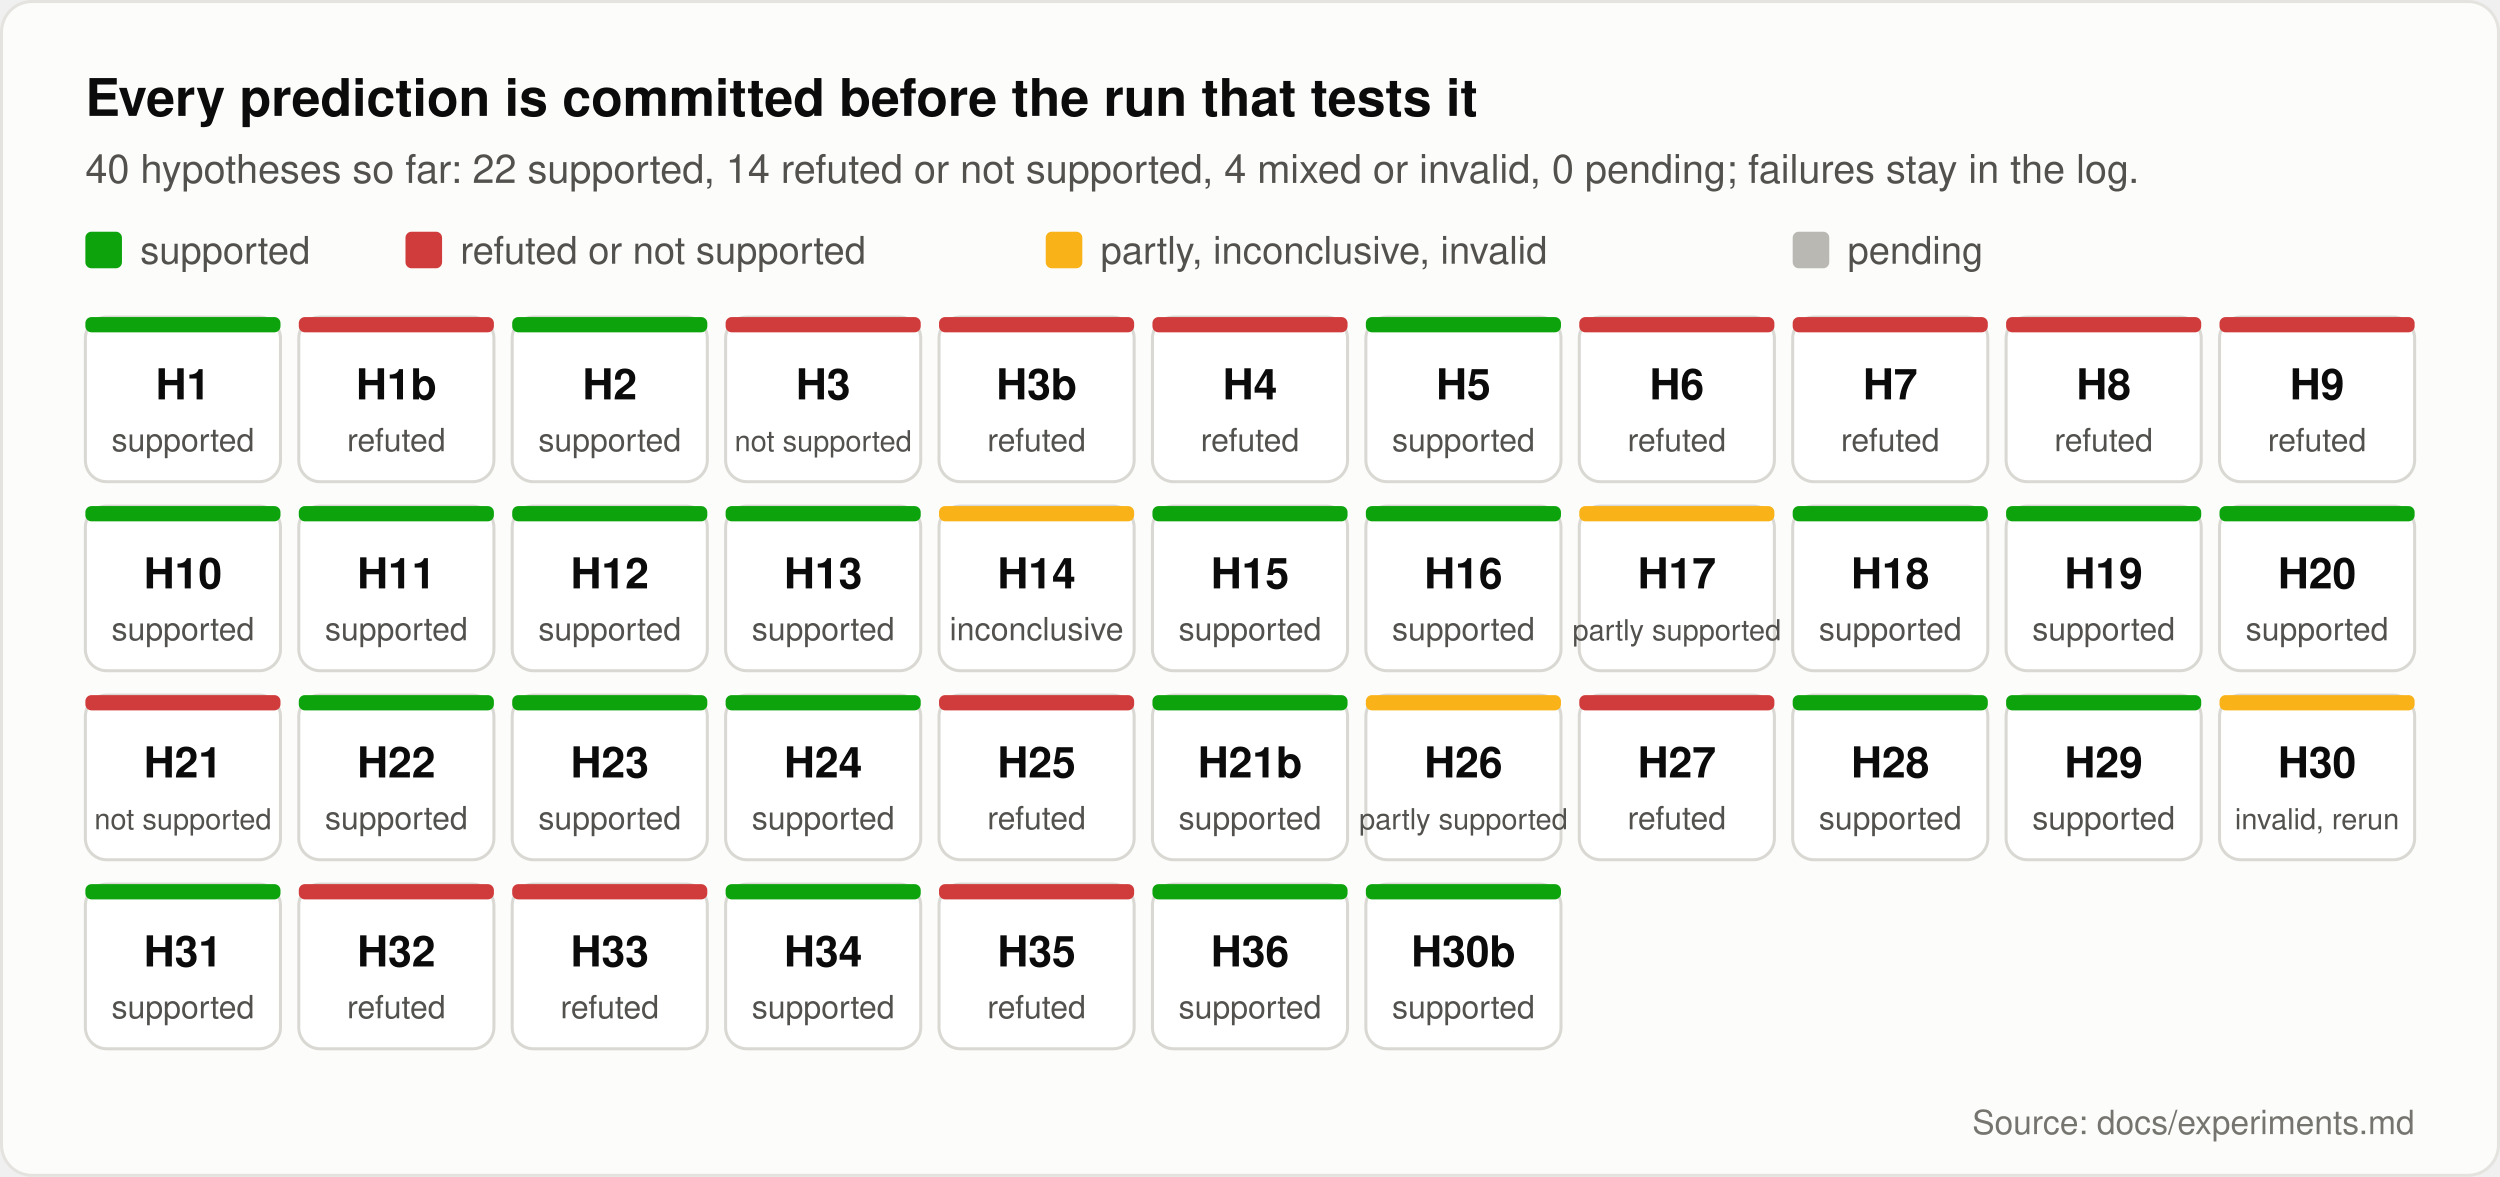
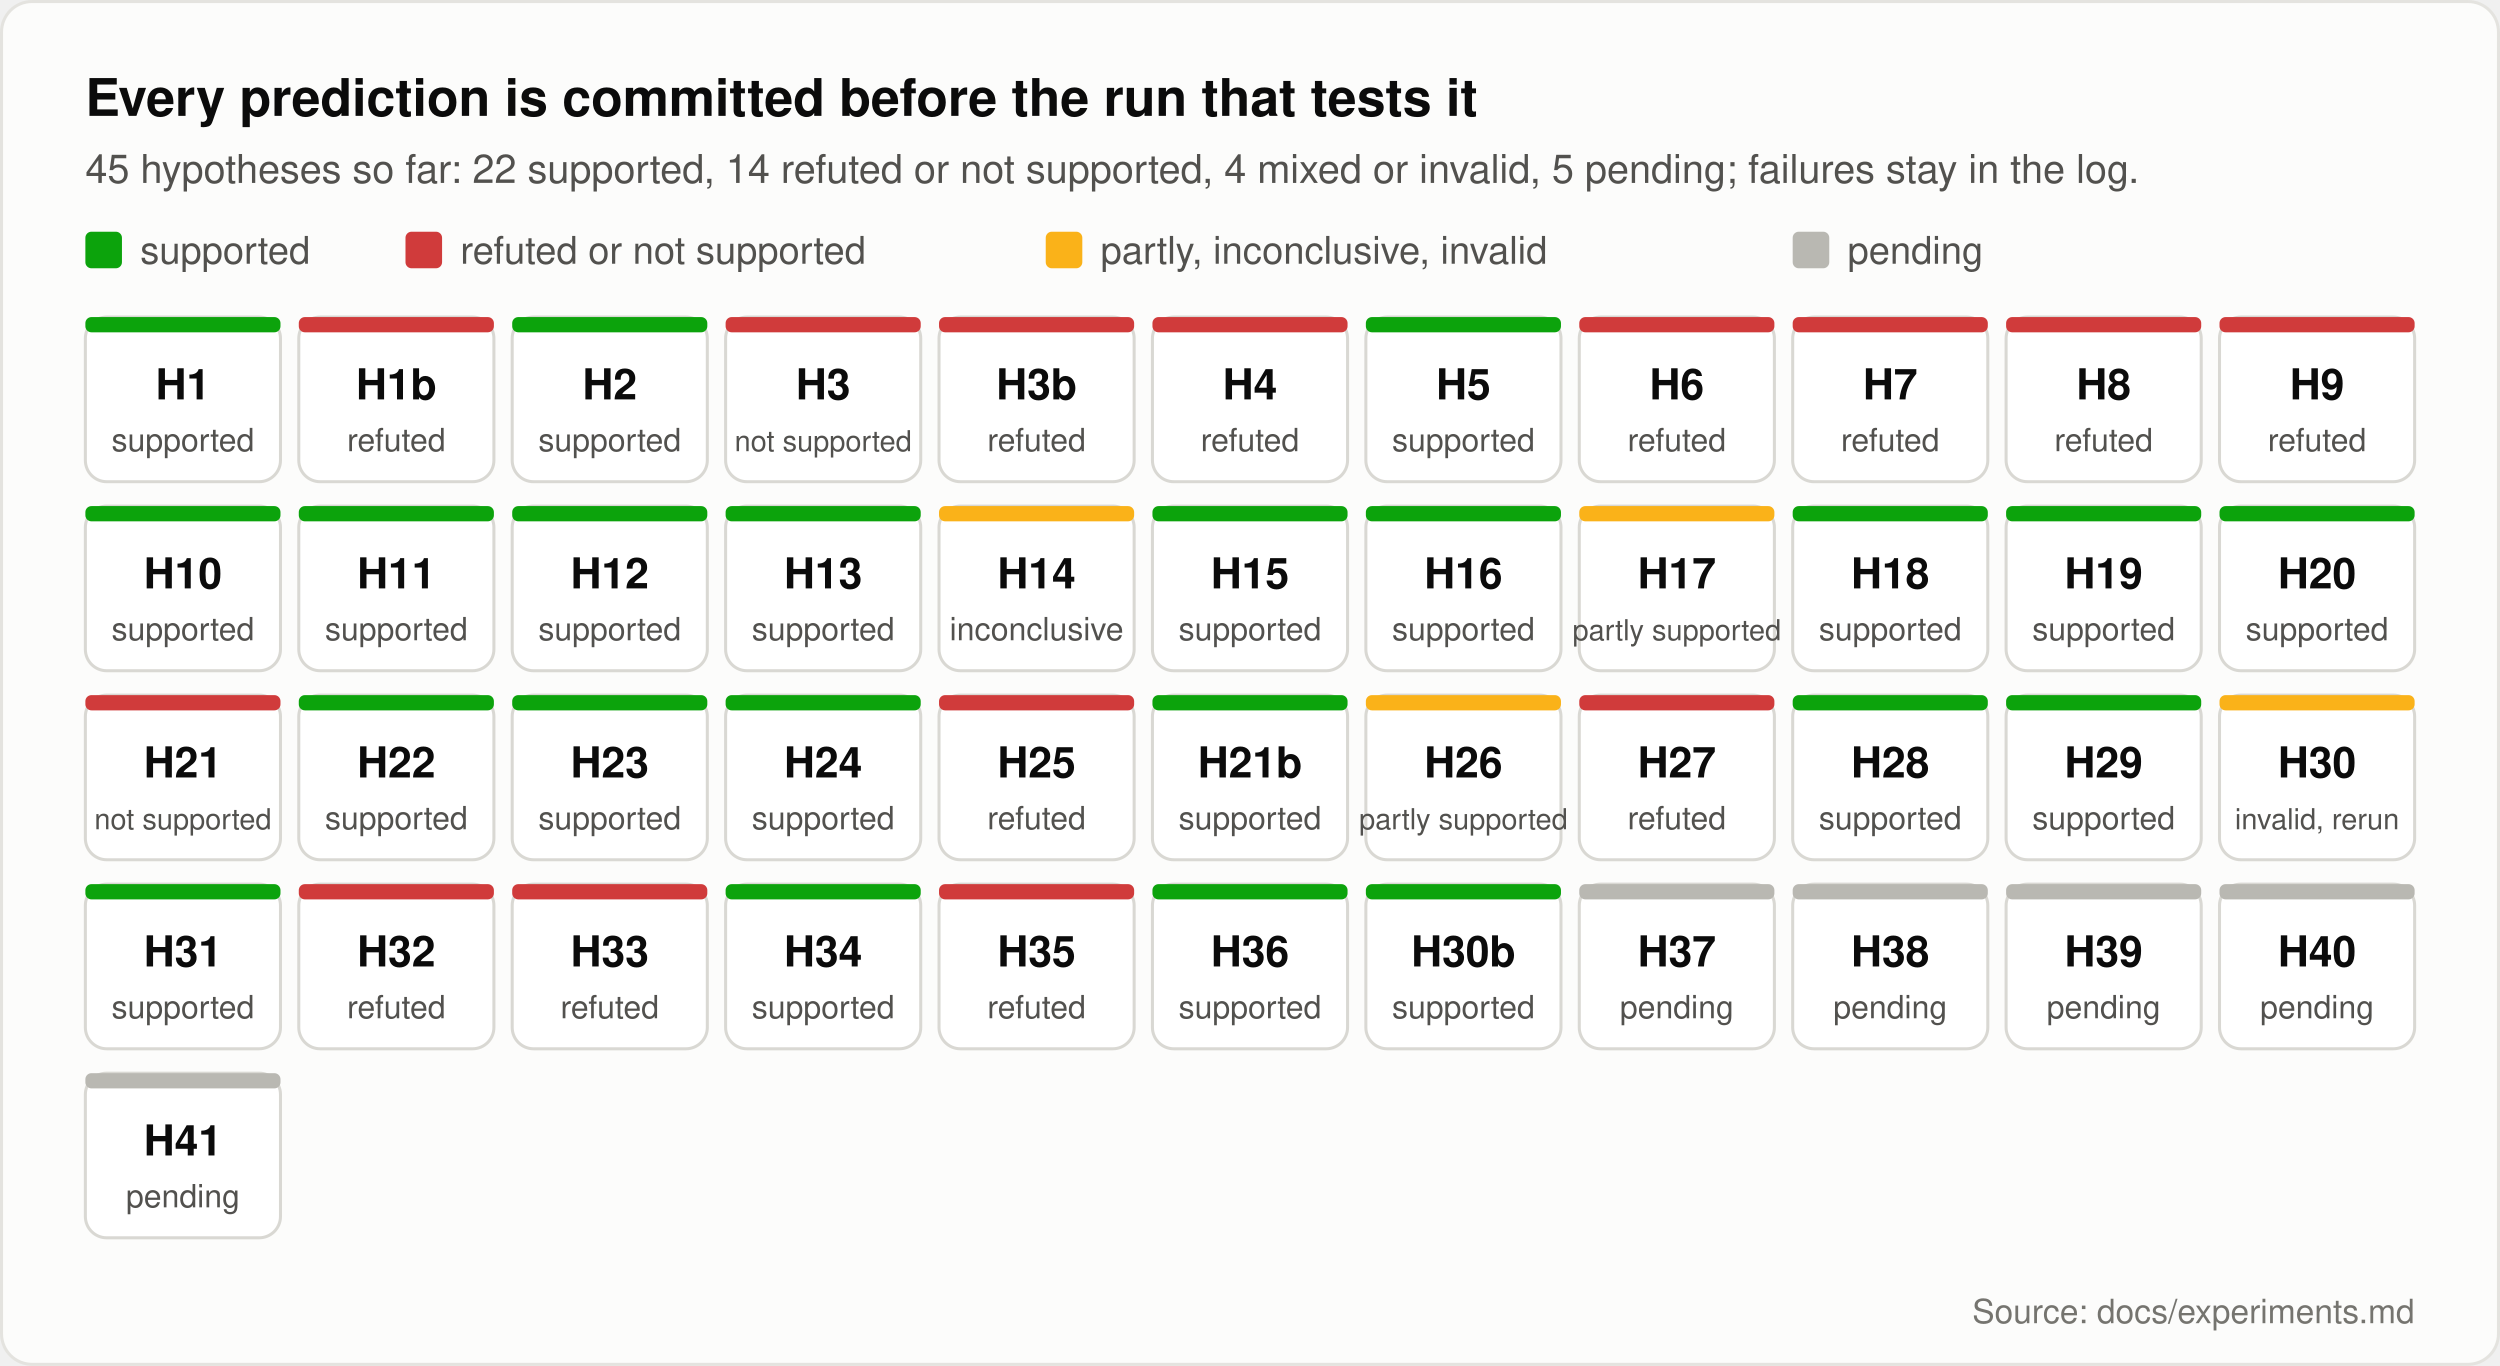
- <svg xmlns="http://www.w3.org/2000/svg" width="820" height="386" viewBox="0 0 820 386" role="img" aria-labelledby="title desc">
+ <svg xmlns="http://www.w3.org/2000/svg" width="820" height="448" viewBox="0 0 820 448" role="img" aria-labelledby="title desc">
  <style>
  .bg { fill: #fcfcfb; } .frame { fill: none; stroke: #e4e3df; }
  .t1 { fill: #0b0b0b; } .t2 { fill: #52514e; } .t3 { fill: #75746f; }
  .grid { stroke: #e4e3df; stroke-width: 1; } .axis { stroke: #b9b8b2; stroke-width: 1; }
  .s1 { fill: #2a78d6; } .s2 { fill: #eb6834; } .s3 { fill: #1baf7a; }
  .l1 { stroke: #2a78d6; } .l2 { stroke: #eb6834; } .l3 { stroke: #1baf7a; }
  .ring { stroke: #fcfcfb; stroke-width: 2; }
  .box { fill: #f3f2ee; stroke: #d9d8d3; stroke-width: 1; }
  .hot { fill: #e6eefa; stroke: #2a78d6; stroke-width: 1.5; }
  .wire { stroke: #75746f; stroke-width: 1.5; fill: none; }
  .tip { fill: #75746f; }
  .bracket { stroke: #2a78d6; stroke-width: 1.5; fill: none; stroke-dasharray: 5 4; }
  .tile { fill: #f3f2ee; } .big { fill: #0b0b0b; } .accent { fill: #2a78d6; }
  .good { fill: #0ca30c; } .bad { fill: #d03b3b; } .warn { fill: #fab219; } .none { fill: #b9b8b2; }
  .chip { fill: #ffffff; stroke: #d9d8d3; stroke-width: 1; }
  @media (prefers-color-scheme: dark) {
    .bg { fill: #1a1a19; } .frame { stroke: #383835; }
    .t1 { fill: #f0efec; } .t2 { fill: #c3c2b7; } .t3 { fill: #9a998f; }
    .grid { stroke: #2e2e2c; } .axis { stroke: #57564f; }
    .s1 { fill: #3987e5; } .s2 { fill: #d95926; } .s3 { fill: #199e70; }
    .l1 { stroke: #3987e5; } .l2 { stroke: #d95926; } .l3 { stroke: #199e70; }
    .ring { stroke: #1a1a19; }
    .box { fill: #242422; stroke: #46453f; }
    .hot { fill: #1c2a3d; stroke: #3987e5; }
    .wire { stroke: #9a998f; } .tip { fill: #9a998f; }
    .bracket { stroke: #3987e5; }
    .tile { fill: #242422; } .big { fill: #f0efec; } .accent { fill: #3987e5; }
    .none { fill: #57564f; } .chip { fill: #1f1f1e; stroke: #46453f; }
  }
</style>
-   <rect class="bg" x="0.5" y="0.5" width="819" height="385" rx="10" />
-   <rect class="frame" x="0.5" y="0.5" width="819" height="385" rx="10" />
+   <rect class="bg" x="0.5" y="0.5" width="819" height="447" rx="10" />
+   <rect class="frame" x="0.5" y="0.5" width="819" height="447" rx="10" />
  <text x="28.0" y="38.0" class="t1" font-family="ui-sans-serif, -apple-system, BlinkMacSystemFont, 'Segoe UI', Helvetica, Arial, sans-serif" font-size="17" font-weight="600" text-anchor="start">Every prediction is committed before the run that tests it</text>
-   <text x="28.0" y="60.0" class="t2" font-family="ui-sans-serif, -apple-system, BlinkMacSystemFont, 'Segoe UI', Helvetica, Arial, sans-serif" font-size="13" font-weight="400" text-anchor="start">40 hypotheses so far: 22 supported, 14 refuted or not supported, 4 mixed or invalid, 0 pending; failures stay in the log.</text>
+   <text x="28.0" y="60.0" class="t2" font-family="ui-sans-serif, -apple-system, BlinkMacSystemFont, 'Segoe UI', Helvetica, Arial, sans-serif" font-size="13" font-weight="400" text-anchor="start">45 hypotheses so far: 22 supported, 14 refuted or not supported, 4 mixed or invalid, 5 pending; failures stay in the log.</text>
  <rect class="good" x="28" y="76" width="12" height="12" rx="2" />
  <text x="46.0" y="86.5" class="t2" font-family="ui-sans-serif, -apple-system, BlinkMacSystemFont, 'Segoe UI', Helvetica, Arial, sans-serif" font-size="12.5" font-weight="400" text-anchor="start">supported</text>
  <rect class="bad" x="133.0" y="76" width="12" height="12" rx="2" />
  <text x="151.0" y="86.5" class="t2" font-family="ui-sans-serif, -apple-system, BlinkMacSystemFont, 'Segoe UI', Helvetica, Arial, sans-serif" font-size="12.5" font-weight="400" text-anchor="start">refuted or not supported</text>
  <rect class="warn" x="343.0" y="76" width="12" height="12" rx="2" />
  <text x="361.0" y="86.5" class="t2" font-family="ui-sans-serif, -apple-system, BlinkMacSystemFont, 'Segoe UI', Helvetica, Arial, sans-serif" font-size="12.5" font-weight="400" text-anchor="start">partly, inconclusive, invalid</text>
  <rect class="none" x="588.0" y="76" width="12" height="12" rx="2" />
  <text x="606.0" y="86.5" class="t2" font-family="ui-sans-serif, -apple-system, BlinkMacSystemFont, 'Segoe UI', Helvetica, Arial, sans-serif" font-size="12.5" font-weight="400" text-anchor="start">pending</text>
  <rect class="chip" x="28" y="104" width="64" height="54" rx="7" />
  <rect class="good" x="28" y="104" width="64" height="5" rx="2" />
  <text x="60.0" y="131.0" class="t1" font-family="ui-sans-serif, -apple-system, BlinkMacSystemFont, 'Segoe UI', Helvetica, Arial, sans-serif" font-size="14" font-weight="700" text-anchor="middle">H1</text>
  <text x="60.0" y="148.0" class="t2" font-family="ui-sans-serif, -apple-system, BlinkMacSystemFont, 'Segoe UI', Helvetica, Arial, sans-serif" font-size="10.5" font-weight="400" text-anchor="middle">supported</text>
  <rect class="chip" x="98" y="104" width="64" height="54" rx="7" />
  <rect class="bad" x="98" y="104" width="64" height="5" rx="2" />
  <text x="130.0" y="131.0" class="t1" font-family="ui-sans-serif, -apple-system, BlinkMacSystemFont, 'Segoe UI', Helvetica, Arial, sans-serif" font-size="14" font-weight="700" text-anchor="middle">H1b</text>
  <text x="130.0" y="148.0" class="t2" font-family="ui-sans-serif, -apple-system, BlinkMacSystemFont, 'Segoe UI', Helvetica, Arial, sans-serif" font-size="10.5" font-weight="400" text-anchor="middle">refuted</text>
  <rect class="chip" x="168" y="104" width="64" height="54" rx="7" />
  <rect class="good" x="168" y="104" width="64" height="5" rx="2" />
  <text x="200.0" y="131.0" class="t1" font-family="ui-sans-serif, -apple-system, BlinkMacSystemFont, 'Segoe UI', Helvetica, Arial, sans-serif" font-size="14" font-weight="700" text-anchor="middle">H2</text>
  <text x="200.0" y="148.0" class="t2" font-family="ui-sans-serif, -apple-system, BlinkMacSystemFont, 'Segoe UI', Helvetica, Arial, sans-serif" font-size="10.5" font-weight="400" text-anchor="middle">supported</text>
  <rect class="chip" x="238" y="104" width="64" height="54" rx="7" />
  <rect class="bad" x="238" y="104" width="64" height="5" rx="2" />
  <text x="270.0" y="131.0" class="t1" font-family="ui-sans-serif, -apple-system, BlinkMacSystemFont, 'Segoe UI', Helvetica, Arial, sans-serif" font-size="14" font-weight="700" text-anchor="middle">H3</text>
  <text x="270.0" y="148.0" class="t2" font-family="ui-sans-serif, -apple-system, BlinkMacSystemFont, 'Segoe UI', Helvetica, Arial, sans-serif" font-size="9.5" font-weight="400" text-anchor="middle">not supported</text>
  <rect class="chip" x="308" y="104" width="64" height="54" rx="7" />
  <rect class="bad" x="308" y="104" width="64" height="5" rx="2" />
  <text x="340.0" y="131.0" class="t1" font-family="ui-sans-serif, -apple-system, BlinkMacSystemFont, 'Segoe UI', Helvetica, Arial, sans-serif" font-size="14" font-weight="700" text-anchor="middle">H3b</text>
  <text x="340.0" y="148.0" class="t2" font-family="ui-sans-serif, -apple-system, BlinkMacSystemFont, 'Segoe UI', Helvetica, Arial, sans-serif" font-size="10.5" font-weight="400" text-anchor="middle">refuted</text>
  <rect class="chip" x="378" y="104" width="64" height="54" rx="7" />
  <rect class="bad" x="378" y="104" width="64" height="5" rx="2" />
  <text x="410.0" y="131.0" class="t1" font-family="ui-sans-serif, -apple-system, BlinkMacSystemFont, 'Segoe UI', Helvetica, Arial, sans-serif" font-size="14" font-weight="700" text-anchor="middle">H4</text>
  <text x="410.0" y="148.0" class="t2" font-family="ui-sans-serif, -apple-system, BlinkMacSystemFont, 'Segoe UI', Helvetica, Arial, sans-serif" font-size="10.5" font-weight="400" text-anchor="middle">refuted</text>
  <rect class="chip" x="448" y="104" width="64" height="54" rx="7" />
  <rect class="good" x="448" y="104" width="64" height="5" rx="2" />
  <text x="480.0" y="131.0" class="t1" font-family="ui-sans-serif, -apple-system, BlinkMacSystemFont, 'Segoe UI', Helvetica, Arial, sans-serif" font-size="14" font-weight="700" text-anchor="middle">H5</text>
  <text x="480.0" y="148.0" class="t2" font-family="ui-sans-serif, -apple-system, BlinkMacSystemFont, 'Segoe UI', Helvetica, Arial, sans-serif" font-size="10.5" font-weight="400" text-anchor="middle">supported</text>
  <rect class="chip" x="518" y="104" width="64" height="54" rx="7" />
  <rect class="bad" x="518" y="104" width="64" height="5" rx="2" />
  <text x="550.0" y="131.0" class="t1" font-family="ui-sans-serif, -apple-system, BlinkMacSystemFont, 'Segoe UI', Helvetica, Arial, sans-serif" font-size="14" font-weight="700" text-anchor="middle">H6</text>
  <text x="550.0" y="148.0" class="t2" font-family="ui-sans-serif, -apple-system, BlinkMacSystemFont, 'Segoe UI', Helvetica, Arial, sans-serif" font-size="10.5" font-weight="400" text-anchor="middle">refuted</text>
  <rect class="chip" x="588" y="104" width="64" height="54" rx="7" />
  <rect class="bad" x="588" y="104" width="64" height="5" rx="2" />
  <text x="620.0" y="131.0" class="t1" font-family="ui-sans-serif, -apple-system, BlinkMacSystemFont, 'Segoe UI', Helvetica, Arial, sans-serif" font-size="14" font-weight="700" text-anchor="middle">H7</text>
  <text x="620.0" y="148.0" class="t2" font-family="ui-sans-serif, -apple-system, BlinkMacSystemFont, 'Segoe UI', Helvetica, Arial, sans-serif" font-size="10.5" font-weight="400" text-anchor="middle">refuted</text>
  <rect class="chip" x="658" y="104" width="64" height="54" rx="7" />
  <rect class="bad" x="658" y="104" width="64" height="5" rx="2" />
  <text x="690.0" y="131.0" class="t1" font-family="ui-sans-serif, -apple-system, BlinkMacSystemFont, 'Segoe UI', Helvetica, Arial, sans-serif" font-size="14" font-weight="700" text-anchor="middle">H8</text>
  <text x="690.0" y="148.0" class="t2" font-family="ui-sans-serif, -apple-system, BlinkMacSystemFont, 'Segoe UI', Helvetica, Arial, sans-serif" font-size="10.5" font-weight="400" text-anchor="middle">refuted</text>
  <rect class="chip" x="728" y="104" width="64" height="54" rx="7" />
  <rect class="bad" x="728" y="104" width="64" height="5" rx="2" />
  <text x="760.0" y="131.0" class="t1" font-family="ui-sans-serif, -apple-system, BlinkMacSystemFont, 'Segoe UI', Helvetica, Arial, sans-serif" font-size="14" font-weight="700" text-anchor="middle">H9</text>
  <text x="760.0" y="148.0" class="t2" font-family="ui-sans-serif, -apple-system, BlinkMacSystemFont, 'Segoe UI', Helvetica, Arial, sans-serif" font-size="10.5" font-weight="400" text-anchor="middle">refuted</text>
  <rect class="chip" x="28" y="166" width="64" height="54" rx="7" />
  <rect class="good" x="28" y="166" width="64" height="5" rx="2" />
  <text x="60.0" y="193.0" class="t1" font-family="ui-sans-serif, -apple-system, BlinkMacSystemFont, 'Segoe UI', Helvetica, Arial, sans-serif" font-size="14" font-weight="700" text-anchor="middle">H10</text>
  <text x="60.0" y="210.0" class="t2" font-family="ui-sans-serif, -apple-system, BlinkMacSystemFont, 'Segoe UI', Helvetica, Arial, sans-serif" font-size="10.5" font-weight="400" text-anchor="middle">supported</text>
  <rect class="chip" x="98" y="166" width="64" height="54" rx="7" />
  <rect class="good" x="98" y="166" width="64" height="5" rx="2" />
  <text x="130.0" y="193.0" class="t1" font-family="ui-sans-serif, -apple-system, BlinkMacSystemFont, 'Segoe UI', Helvetica, Arial, sans-serif" font-size="14" font-weight="700" text-anchor="middle">H11</text>
  <text x="130.0" y="210.0" class="t2" font-family="ui-sans-serif, -apple-system, BlinkMacSystemFont, 'Segoe UI', Helvetica, Arial, sans-serif" font-size="10.5" font-weight="400" text-anchor="middle">supported</text>
  <rect class="chip" x="168" y="166" width="64" height="54" rx="7" />
  <rect class="good" x="168" y="166" width="64" height="5" rx="2" />
  <text x="200.0" y="193.0" class="t1" font-family="ui-sans-serif, -apple-system, BlinkMacSystemFont, 'Segoe UI', Helvetica, Arial, sans-serif" font-size="14" font-weight="700" text-anchor="middle">H12</text>
  <text x="200.0" y="210.0" class="t2" font-family="ui-sans-serif, -apple-system, BlinkMacSystemFont, 'Segoe UI', Helvetica, Arial, sans-serif" font-size="10.5" font-weight="400" text-anchor="middle">supported</text>
  <rect class="chip" x="238" y="166" width="64" height="54" rx="7" />
  <rect class="good" x="238" y="166" width="64" height="5" rx="2" />
  <text x="270.0" y="193.0" class="t1" font-family="ui-sans-serif, -apple-system, BlinkMacSystemFont, 'Segoe UI', Helvetica, Arial, sans-serif" font-size="14" font-weight="700" text-anchor="middle">H13</text>
  <text x="270.0" y="210.0" class="t2" font-family="ui-sans-serif, -apple-system, BlinkMacSystemFont, 'Segoe UI', Helvetica, Arial, sans-serif" font-size="10.5" font-weight="400" text-anchor="middle">supported</text>
  <rect class="chip" x="308" y="166" width="64" height="54" rx="7" />
  <rect class="warn" x="308" y="166" width="64" height="5" rx="2" />
  <text x="340.0" y="193.0" class="t1" font-family="ui-sans-serif, -apple-system, BlinkMacSystemFont, 'Segoe UI', Helvetica, Arial, sans-serif" font-size="14" font-weight="700" text-anchor="middle">H14</text>
  <text x="340.0" y="210.0" class="t2" font-family="ui-sans-serif, -apple-system, BlinkMacSystemFont, 'Segoe UI', Helvetica, Arial, sans-serif" font-size="10.5" font-weight="400" text-anchor="middle">inconclusive</text>
  <rect class="chip" x="378" y="166" width="64" height="54" rx="7" />
  <rect class="good" x="378" y="166" width="64" height="5" rx="2" />
  <text x="410.0" y="193.0" class="t1" font-family="ui-sans-serif, -apple-system, BlinkMacSystemFont, 'Segoe UI', Helvetica, Arial, sans-serif" font-size="14" font-weight="700" text-anchor="middle">H15</text>
  <text x="410.0" y="210.0" class="t2" font-family="ui-sans-serif, -apple-system, BlinkMacSystemFont, 'Segoe UI', Helvetica, Arial, sans-serif" font-size="10.5" font-weight="400" text-anchor="middle">supported</text>
  <rect class="chip" x="448" y="166" width="64" height="54" rx="7" />
  <rect class="good" x="448" y="166" width="64" height="5" rx="2" />
  <text x="480.0" y="193.0" class="t1" font-family="ui-sans-serif, -apple-system, BlinkMacSystemFont, 'Segoe UI', Helvetica, Arial, sans-serif" font-size="14" font-weight="700" text-anchor="middle">H16</text>
  <text x="480.0" y="210.0" class="t2" font-family="ui-sans-serif, -apple-system, BlinkMacSystemFont, 'Segoe UI', Helvetica, Arial, sans-serif" font-size="10.5" font-weight="400" text-anchor="middle">supported</text>
  <rect class="chip" x="518" y="166" width="64" height="54" rx="7" />
  <rect class="warn" x="518" y="166" width="64" height="5" rx="2" />
  <text x="550.0" y="193.0" class="t1" font-family="ui-sans-serif, -apple-system, BlinkMacSystemFont, 'Segoe UI', Helvetica, Arial, sans-serif" font-size="14" font-weight="700" text-anchor="middle">H17</text>
  <text x="550.0" y="210.0" class="t2" font-family="ui-sans-serif, -apple-system, BlinkMacSystemFont, 'Segoe UI', Helvetica, Arial, sans-serif" font-size="9.5" font-weight="400" text-anchor="middle">partly supported</text>
  <rect class="chip" x="588" y="166" width="64" height="54" rx="7" />
  <rect class="good" x="588" y="166" width="64" height="5" rx="2" />
  <text x="620.0" y="193.0" class="t1" font-family="ui-sans-serif, -apple-system, BlinkMacSystemFont, 'Segoe UI', Helvetica, Arial, sans-serif" font-size="14" font-weight="700" text-anchor="middle">H18</text>
  <text x="620.0" y="210.0" class="t2" font-family="ui-sans-serif, -apple-system, BlinkMacSystemFont, 'Segoe UI', Helvetica, Arial, sans-serif" font-size="10.5" font-weight="400" text-anchor="middle">supported</text>
  <rect class="chip" x="658" y="166" width="64" height="54" rx="7" />
  <rect class="good" x="658" y="166" width="64" height="5" rx="2" />
  <text x="690.0" y="193.0" class="t1" font-family="ui-sans-serif, -apple-system, BlinkMacSystemFont, 'Segoe UI', Helvetica, Arial, sans-serif" font-size="14" font-weight="700" text-anchor="middle">H19</text>
  <text x="690.0" y="210.0" class="t2" font-family="ui-sans-serif, -apple-system, BlinkMacSystemFont, 'Segoe UI', Helvetica, Arial, sans-serif" font-size="10.5" font-weight="400" text-anchor="middle">supported</text>
  <rect class="chip" x="728" y="166" width="64" height="54" rx="7" />
  <rect class="good" x="728" y="166" width="64" height="5" rx="2" />
  <text x="760.0" y="193.0" class="t1" font-family="ui-sans-serif, -apple-system, BlinkMacSystemFont, 'Segoe UI', Helvetica, Arial, sans-serif" font-size="14" font-weight="700" text-anchor="middle">H20</text>
  <text x="760.0" y="210.0" class="t2" font-family="ui-sans-serif, -apple-system, BlinkMacSystemFont, 'Segoe UI', Helvetica, Arial, sans-serif" font-size="10.5" font-weight="400" text-anchor="middle">supported</text>
  <rect class="chip" x="28" y="228" width="64" height="54" rx="7" />
  <rect class="bad" x="28" y="228" width="64" height="5" rx="2" />
  <text x="60.0" y="255.0" class="t1" font-family="ui-sans-serif, -apple-system, BlinkMacSystemFont, 'Segoe UI', Helvetica, Arial, sans-serif" font-size="14" font-weight="700" text-anchor="middle">H21</text>
  <text x="60.0" y="272.0" class="t2" font-family="ui-sans-serif, -apple-system, BlinkMacSystemFont, 'Segoe UI', Helvetica, Arial, sans-serif" font-size="9.5" font-weight="400" text-anchor="middle">not supported</text>
  <rect class="chip" x="98" y="228" width="64" height="54" rx="7" />
  <rect class="good" x="98" y="228" width="64" height="5" rx="2" />
  <text x="130.0" y="255.0" class="t1" font-family="ui-sans-serif, -apple-system, BlinkMacSystemFont, 'Segoe UI', Helvetica, Arial, sans-serif" font-size="14" font-weight="700" text-anchor="middle">H22</text>
  <text x="130.0" y="272.0" class="t2" font-family="ui-sans-serif, -apple-system, BlinkMacSystemFont, 'Segoe UI', Helvetica, Arial, sans-serif" font-size="10.5" font-weight="400" text-anchor="middle">supported</text>
  <rect class="chip" x="168" y="228" width="64" height="54" rx="7" />
  <rect class="good" x="168" y="228" width="64" height="5" rx="2" />
  <text x="200.0" y="255.0" class="t1" font-family="ui-sans-serif, -apple-system, BlinkMacSystemFont, 'Segoe UI', Helvetica, Arial, sans-serif" font-size="14" font-weight="700" text-anchor="middle">H23</text>
  <text x="200.0" y="272.0" class="t2" font-family="ui-sans-serif, -apple-system, BlinkMacSystemFont, 'Segoe UI', Helvetica, Arial, sans-serif" font-size="10.5" font-weight="400" text-anchor="middle">supported</text>
  <rect class="chip" x="238" y="228" width="64" height="54" rx="7" />
  <rect class="good" x="238" y="228" width="64" height="5" rx="2" />
  <text x="270.0" y="255.0" class="t1" font-family="ui-sans-serif, -apple-system, BlinkMacSystemFont, 'Segoe UI', Helvetica, Arial, sans-serif" font-size="14" font-weight="700" text-anchor="middle">H24</text>
  <text x="270.0" y="272.0" class="t2" font-family="ui-sans-serif, -apple-system, BlinkMacSystemFont, 'Segoe UI', Helvetica, Arial, sans-serif" font-size="10.5" font-weight="400" text-anchor="middle">supported</text>
  <rect class="chip" x="308" y="228" width="64" height="54" rx="7" />
  <rect class="bad" x="308" y="228" width="64" height="5" rx="2" />
  <text x="340.0" y="255.0" class="t1" font-family="ui-sans-serif, -apple-system, BlinkMacSystemFont, 'Segoe UI', Helvetica, Arial, sans-serif" font-size="14" font-weight="700" text-anchor="middle">H25</text>
  <text x="340.0" y="272.0" class="t2" font-family="ui-sans-serif, -apple-system, BlinkMacSystemFont, 'Segoe UI', Helvetica, Arial, sans-serif" font-size="10.5" font-weight="400" text-anchor="middle">refuted</text>
  <rect class="chip" x="378" y="228" width="64" height="54" rx="7" />
  <rect class="good" x="378" y="228" width="64" height="5" rx="2" />
  <text x="410.0" y="255.0" class="t1" font-family="ui-sans-serif, -apple-system, BlinkMacSystemFont, 'Segoe UI', Helvetica, Arial, sans-serif" font-size="14" font-weight="700" text-anchor="middle">H21b</text>
  <text x="410.0" y="272.0" class="t2" font-family="ui-sans-serif, -apple-system, BlinkMacSystemFont, 'Segoe UI', Helvetica, Arial, sans-serif" font-size="10.5" font-weight="400" text-anchor="middle">supported</text>
  <rect class="chip" x="448" y="228" width="64" height="54" rx="7" />
  <rect class="warn" x="448" y="228" width="64" height="5" rx="2" />
  <text x="480.0" y="255.0" class="t1" font-family="ui-sans-serif, -apple-system, BlinkMacSystemFont, 'Segoe UI', Helvetica, Arial, sans-serif" font-size="14" font-weight="700" text-anchor="middle">H26</text>
  <text x="480.0" y="272.0" class="t2" font-family="ui-sans-serif, -apple-system, BlinkMacSystemFont, 'Segoe UI', Helvetica, Arial, sans-serif" font-size="9.5" font-weight="400" text-anchor="middle">partly supported</text>
  <rect class="chip" x="518" y="228" width="64" height="54" rx="7" />
  <rect class="bad" x="518" y="228" width="64" height="5" rx="2" />
  <text x="550.0" y="255.0" class="t1" font-family="ui-sans-serif, -apple-system, BlinkMacSystemFont, 'Segoe UI', Helvetica, Arial, sans-serif" font-size="14" font-weight="700" text-anchor="middle">H27</text>
  <text x="550.0" y="272.0" class="t2" font-family="ui-sans-serif, -apple-system, BlinkMacSystemFont, 'Segoe UI', Helvetica, Arial, sans-serif" font-size="10.5" font-weight="400" text-anchor="middle">refuted</text>
  <rect class="chip" x="588" y="228" width="64" height="54" rx="7" />
  <rect class="good" x="588" y="228" width="64" height="5" rx="2" />
  <text x="620.0" y="255.0" class="t1" font-family="ui-sans-serif, -apple-system, BlinkMacSystemFont, 'Segoe UI', Helvetica, Arial, sans-serif" font-size="14" font-weight="700" text-anchor="middle">H28</text>
  <text x="620.0" y="272.0" class="t2" font-family="ui-sans-serif, -apple-system, BlinkMacSystemFont, 'Segoe UI', Helvetica, Arial, sans-serif" font-size="10.5" font-weight="400" text-anchor="middle">supported</text>
  <rect class="chip" x="658" y="228" width="64" height="54" rx="7" />
  <rect class="good" x="658" y="228" width="64" height="5" rx="2" />
  <text x="690.0" y="255.0" class="t1" font-family="ui-sans-serif, -apple-system, BlinkMacSystemFont, 'Segoe UI', Helvetica, Arial, sans-serif" font-size="14" font-weight="700" text-anchor="middle">H29</text>
  <text x="690.0" y="272.0" class="t2" font-family="ui-sans-serif, -apple-system, BlinkMacSystemFont, 'Segoe UI', Helvetica, Arial, sans-serif" font-size="10.5" font-weight="400" text-anchor="middle">supported</text>
  <rect class="chip" x="728" y="228" width="64" height="54" rx="7" />
  <rect class="warn" x="728" y="228" width="64" height="5" rx="2" />
  <text x="760.0" y="255.0" class="t1" font-family="ui-sans-serif, -apple-system, BlinkMacSystemFont, 'Segoe UI', Helvetica, Arial, sans-serif" font-size="14" font-weight="700" text-anchor="middle">H30</text>
  <text x="760.0" y="272.0" class="t2" font-family="ui-sans-serif, -apple-system, BlinkMacSystemFont, 'Segoe UI', Helvetica, Arial, sans-serif" font-size="9.5" font-weight="400" text-anchor="middle">invalid, rerun</text>
  <rect class="chip" x="28" y="290" width="64" height="54" rx="7" />
  <rect class="good" x="28" y="290" width="64" height="5" rx="2" />
  <text x="60.0" y="317.0" class="t1" font-family="ui-sans-serif, -apple-system, BlinkMacSystemFont, 'Segoe UI', Helvetica, Arial, sans-serif" font-size="14" font-weight="700" text-anchor="middle">H31</text>
  <text x="60.0" y="334.0" class="t2" font-family="ui-sans-serif, -apple-system, BlinkMacSystemFont, 'Segoe UI', Helvetica, Arial, sans-serif" font-size="10.5" font-weight="400" text-anchor="middle">supported</text>
  <rect class="chip" x="98" y="290" width="64" height="54" rx="7" />
  <rect class="bad" x="98" y="290" width="64" height="5" rx="2" />
  <text x="130.0" y="317.0" class="t1" font-family="ui-sans-serif, -apple-system, BlinkMacSystemFont, 'Segoe UI', Helvetica, Arial, sans-serif" font-size="14" font-weight="700" text-anchor="middle">H32</text>
  <text x="130.0" y="334.0" class="t2" font-family="ui-sans-serif, -apple-system, BlinkMacSystemFont, 'Segoe UI', Helvetica, Arial, sans-serif" font-size="10.5" font-weight="400" text-anchor="middle">refuted</text>
  <rect class="chip" x="168" y="290" width="64" height="54" rx="7" />
  <rect class="bad" x="168" y="290" width="64" height="5" rx="2" />
  <text x="200.0" y="317.0" class="t1" font-family="ui-sans-serif, -apple-system, BlinkMacSystemFont, 'Segoe UI', Helvetica, Arial, sans-serif" font-size="14" font-weight="700" text-anchor="middle">H33</text>
  <text x="200.0" y="334.0" class="t2" font-family="ui-sans-serif, -apple-system, BlinkMacSystemFont, 'Segoe UI', Helvetica, Arial, sans-serif" font-size="10.5" font-weight="400" text-anchor="middle">refuted</text>
  <rect class="chip" x="238" y="290" width="64" height="54" rx="7" />
  <rect class="good" x="238" y="290" width="64" height="5" rx="2" />
  <text x="270.0" y="317.0" class="t1" font-family="ui-sans-serif, -apple-system, BlinkMacSystemFont, 'Segoe UI', Helvetica, Arial, sans-serif" font-size="14" font-weight="700" text-anchor="middle">H34</text>
  <text x="270.0" y="334.0" class="t2" font-family="ui-sans-serif, -apple-system, BlinkMacSystemFont, 'Segoe UI', Helvetica, Arial, sans-serif" font-size="10.5" font-weight="400" text-anchor="middle">supported</text>
  <rect class="chip" x="308" y="290" width="64" height="54" rx="7" />
  <rect class="bad" x="308" y="290" width="64" height="5" rx="2" />
  <text x="340.0" y="317.0" class="t1" font-family="ui-sans-serif, -apple-system, BlinkMacSystemFont, 'Segoe UI', Helvetica, Arial, sans-serif" font-size="14" font-weight="700" text-anchor="middle">H35</text>
  <text x="340.0" y="334.0" class="t2" font-family="ui-sans-serif, -apple-system, BlinkMacSystemFont, 'Segoe UI', Helvetica, Arial, sans-serif" font-size="10.5" font-weight="400" text-anchor="middle">refuted</text>
  <rect class="chip" x="378" y="290" width="64" height="54" rx="7" />
  <rect class="good" x="378" y="290" width="64" height="5" rx="2" />
  <text x="410.0" y="317.0" class="t1" font-family="ui-sans-serif, -apple-system, BlinkMacSystemFont, 'Segoe UI', Helvetica, Arial, sans-serif" font-size="14" font-weight="700" text-anchor="middle">H36</text>
  <text x="410.0" y="334.0" class="t2" font-family="ui-sans-serif, -apple-system, BlinkMacSystemFont, 'Segoe UI', Helvetica, Arial, sans-serif" font-size="10.5" font-weight="400" text-anchor="middle">supported</text>
  <rect class="chip" x="448" y="290" width="64" height="54" rx="7" />
  <rect class="good" x="448" y="290" width="64" height="5" rx="2" />
  <text x="480.0" y="317.0" class="t1" font-family="ui-sans-serif, -apple-system, BlinkMacSystemFont, 'Segoe UI', Helvetica, Arial, sans-serif" font-size="14" font-weight="700" text-anchor="middle">H30b</text>
  <text x="480.0" y="334.0" class="t2" font-family="ui-sans-serif, -apple-system, BlinkMacSystemFont, 'Segoe UI', Helvetica, Arial, sans-serif" font-size="10.5" font-weight="400" text-anchor="middle">supported</text>
-   <text x="792.0" y="372.0" class="t3" font-family="ui-sans-serif, -apple-system, BlinkMacSystemFont, 'Segoe UI', Helvetica, Arial, sans-serif" font-size="11" font-weight="400" text-anchor="end">Source: docs/experiments.md</text>
+   <rect class="chip" x="518" y="290" width="64" height="54" rx="7" />
+   <rect class="none" x="518" y="290" width="64" height="5" rx="2" />
+   <text x="550.0" y="317.0" class="t1" font-family="ui-sans-serif, -apple-system, BlinkMacSystemFont, 'Segoe UI', Helvetica, Arial, sans-serif" font-size="14" font-weight="700" text-anchor="middle">H37</text>
+   <text x="550.0" y="334.0" class="t2" font-family="ui-sans-serif, -apple-system, BlinkMacSystemFont, 'Segoe UI', Helvetica, Arial, sans-serif" font-size="10.5" font-weight="400" text-anchor="middle">pending</text>
+   <rect class="chip" x="588" y="290" width="64" height="54" rx="7" />
+   <rect class="none" x="588" y="290" width="64" height="5" rx="2" />
+   <text x="620.0" y="317.0" class="t1" font-family="ui-sans-serif, -apple-system, BlinkMacSystemFont, 'Segoe UI', Helvetica, Arial, sans-serif" font-size="14" font-weight="700" text-anchor="middle">H38</text>
+   <text x="620.0" y="334.0" class="t2" font-family="ui-sans-serif, -apple-system, BlinkMacSystemFont, 'Segoe UI', Helvetica, Arial, sans-serif" font-size="10.5" font-weight="400" text-anchor="middle">pending</text>
+   <rect class="chip" x="658" y="290" width="64" height="54" rx="7" />
+   <rect class="none" x="658" y="290" width="64" height="5" rx="2" />
+   <text x="690.0" y="317.0" class="t1" font-family="ui-sans-serif, -apple-system, BlinkMacSystemFont, 'Segoe UI', Helvetica, Arial, sans-serif" font-size="14" font-weight="700" text-anchor="middle">H39</text>
+   <text x="690.0" y="334.0" class="t2" font-family="ui-sans-serif, -apple-system, BlinkMacSystemFont, 'Segoe UI', Helvetica, Arial, sans-serif" font-size="10.5" font-weight="400" text-anchor="middle">pending</text>
+   <rect class="chip" x="728" y="290" width="64" height="54" rx="7" />
+   <rect class="none" x="728" y="290" width="64" height="5" rx="2" />
+   <text x="760.0" y="317.0" class="t1" font-family="ui-sans-serif, -apple-system, BlinkMacSystemFont, 'Segoe UI', Helvetica, Arial, sans-serif" font-size="14" font-weight="700" text-anchor="middle">H40</text>
+   <text x="760.0" y="334.0" class="t2" font-family="ui-sans-serif, -apple-system, BlinkMacSystemFont, 'Segoe UI', Helvetica, Arial, sans-serif" font-size="10.5" font-weight="400" text-anchor="middle">pending</text>
+   <rect class="chip" x="28" y="352" width="64" height="54" rx="7" />
+   <rect class="none" x="28" y="352" width="64" height="5" rx="2" />
+   <text x="60.0" y="379.0" class="t1" font-family="ui-sans-serif, -apple-system, BlinkMacSystemFont, 'Segoe UI', Helvetica, Arial, sans-serif" font-size="14" font-weight="700" text-anchor="middle">H41</text>
+   <text x="60.0" y="396.0" class="t2" font-family="ui-sans-serif, -apple-system, BlinkMacSystemFont, 'Segoe UI', Helvetica, Arial, sans-serif" font-size="10.5" font-weight="400" text-anchor="middle">pending</text>
+   <text x="792.0" y="434.0" class="t3" font-family="ui-sans-serif, -apple-system, BlinkMacSystemFont, 'Segoe UI', Helvetica, Arial, sans-serif" font-size="11" font-weight="400" text-anchor="end">Source: docs/experiments.md</text>
</svg>
